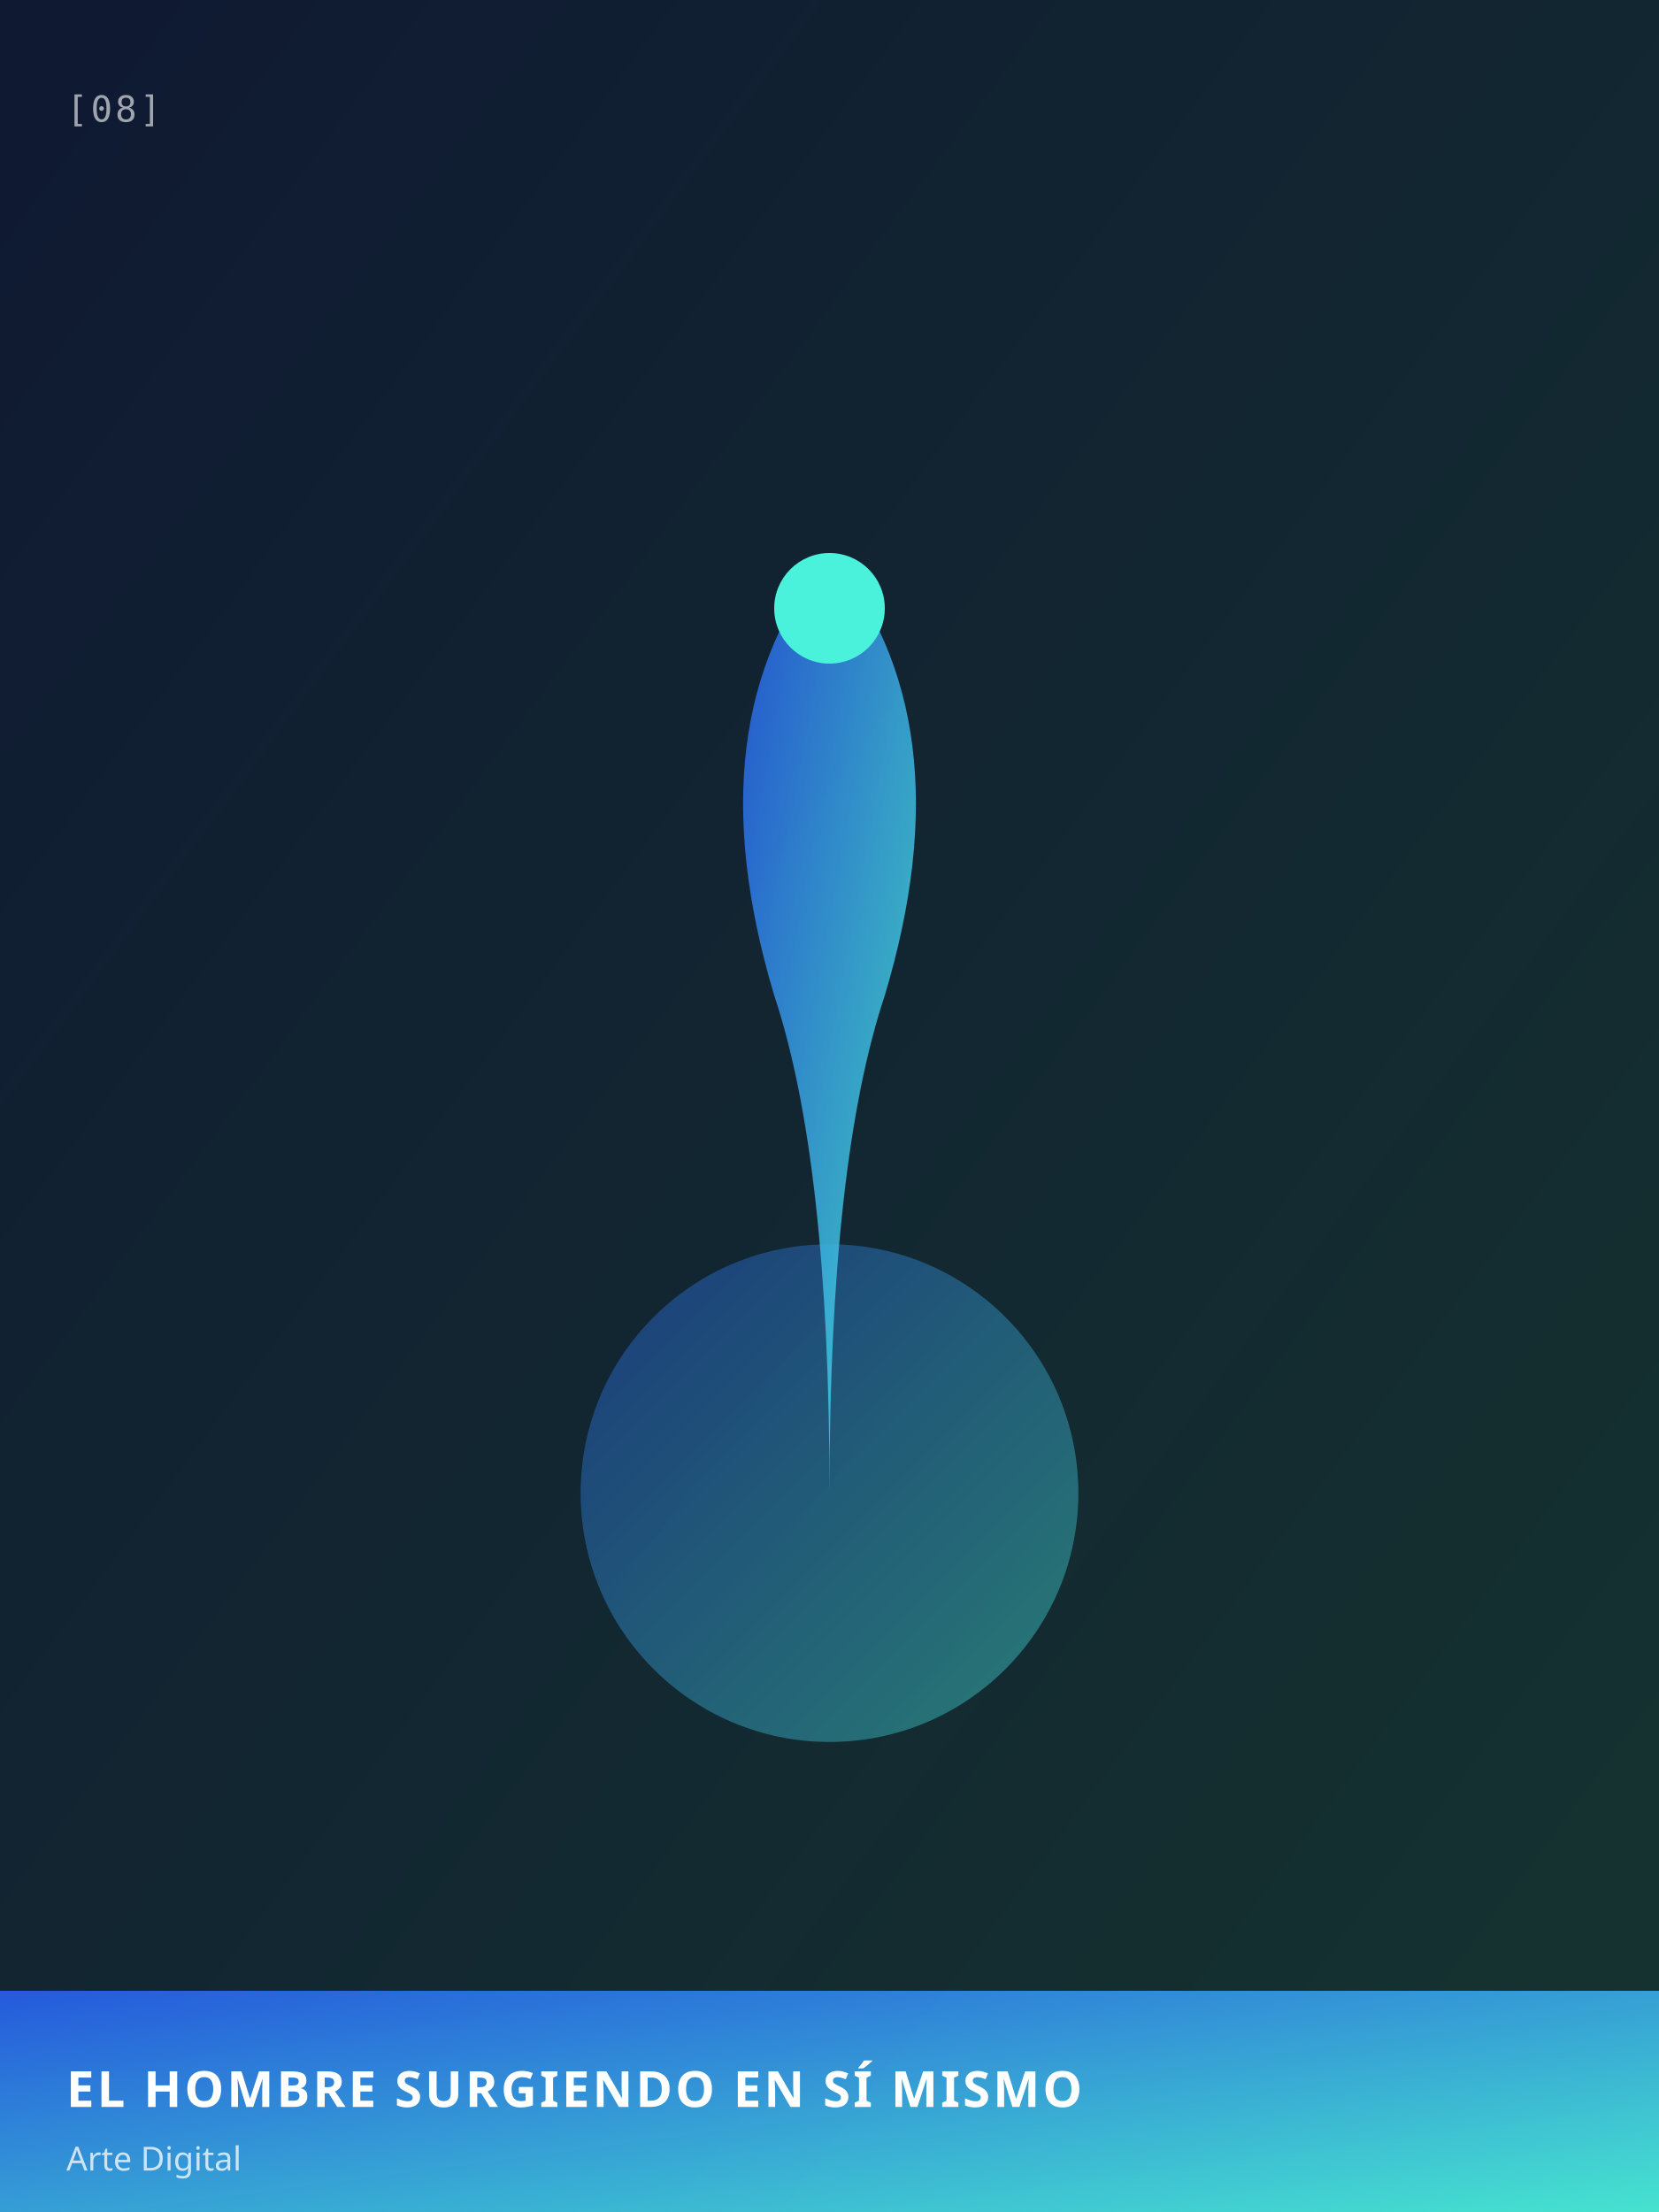
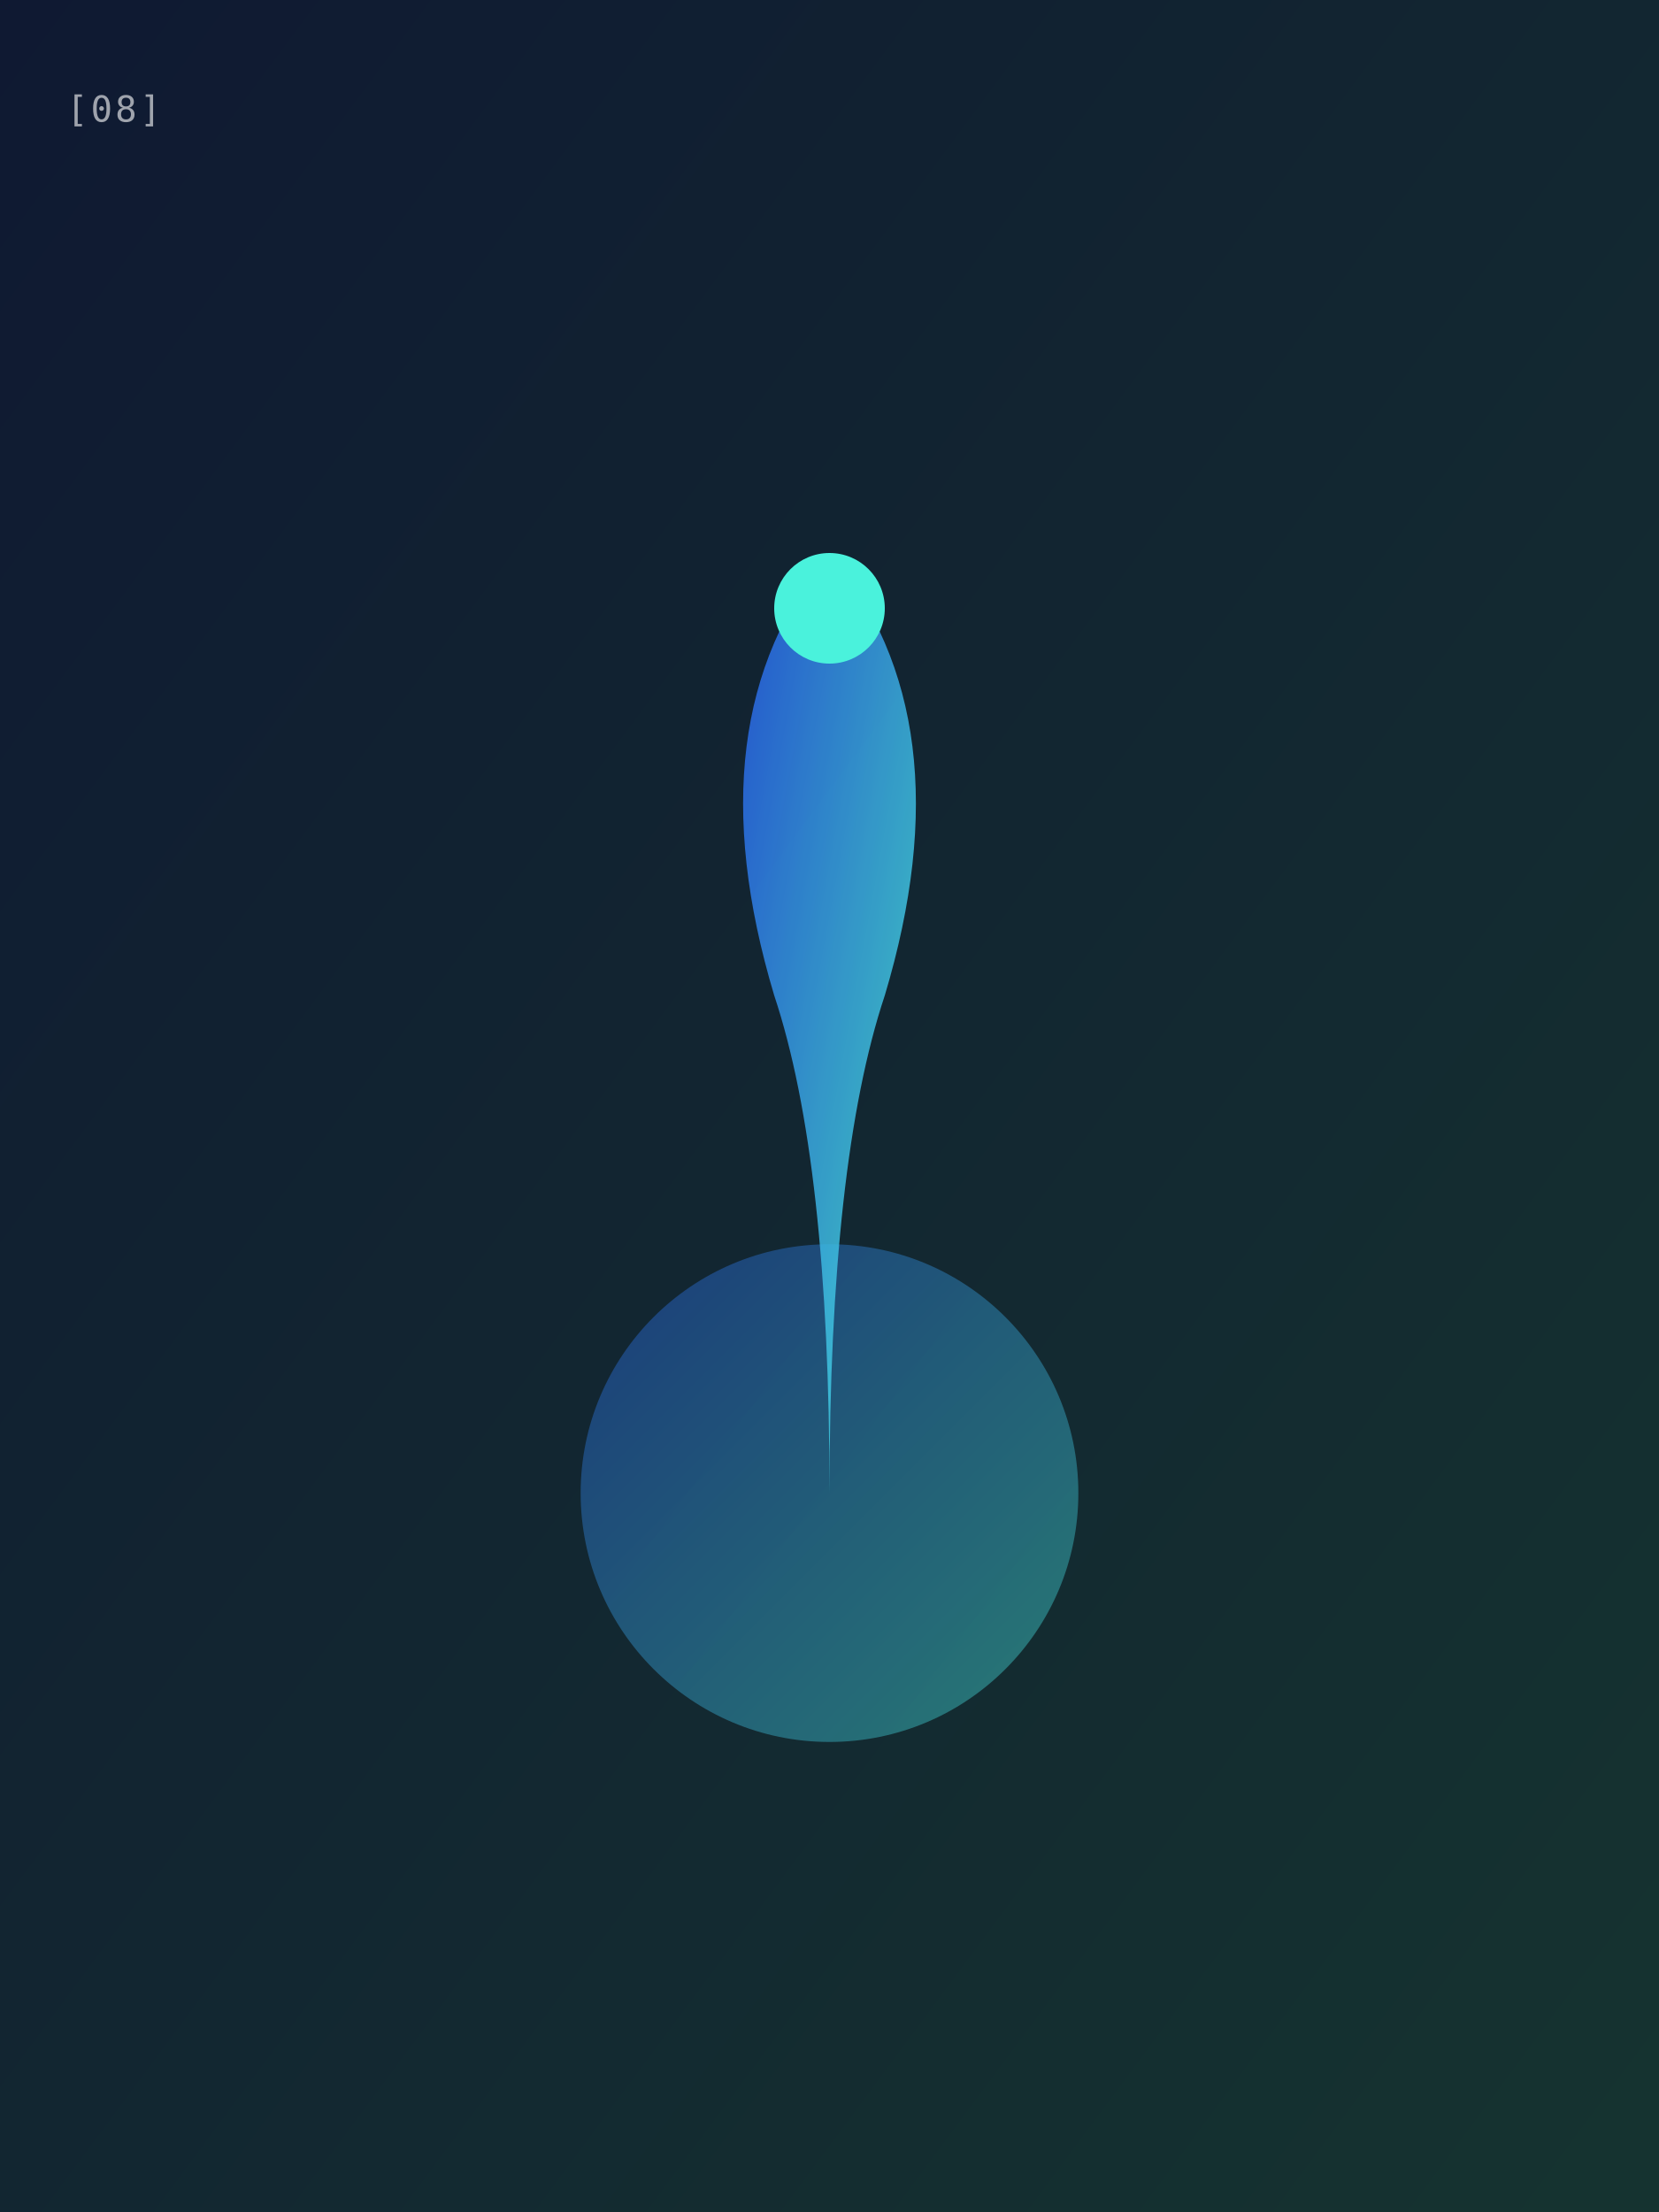
<svg xmlns="http://www.w3.org/2000/svg" viewBox="0 0 600 800" width="600" height="800">
  <defs>
    <linearGradient id="g" x1="0%" y1="0%" x2="100%" y2="100%">
      <stop offset="0%" stop-color="#275EEA" />
      <stop offset="100%" stop-color="#4AF2DC" />
    </linearGradient>
  </defs>
  <rect width="600" height="800" fill="#0A0A0A" />
  <rect width="600" height="800" fill="url(#g)" opacity="0.18" />
  <text x="24" y="44" font-family="'JetBrains Mono', monospace" font-size="13" fill="rgba(255,255,255,0.6)" letter-spacing="1">[08]</text>
  <circle cx="300" cy="540" r="90" fill="url(#g)" opacity="0.4" />
  <path d="M 300 540 Q 300 420 280 360 Q 250 260 300 200 Q 350 260 320 360 Q 300 420 300 540" fill="url(#g)" opacity="0.85" />
  <circle cx="300" cy="220" r="20" fill="#4AF2DC" />
  <line x1="60" y1="640" x2="540" y2="640" stroke="url(#g)" stroke-width="1" opacity="0.5" />
-   <rect x="0" y="720" width="600" height="80" fill="url(#g)" opacity="0.92" />
-   <text x="24" y="762" font-family="'Big Shoulders Display', sans-serif" font-size="18" font-weight="700" fill="white" letter-spacing="1">EL HOMBRE SURGIENDO EN SÍ MISMO</text>
-   <text x="24" y="785" font-family="sans-serif" font-size="12" fill="rgba(255,255,255,0.75)">Arte Digital</text>
</svg>
